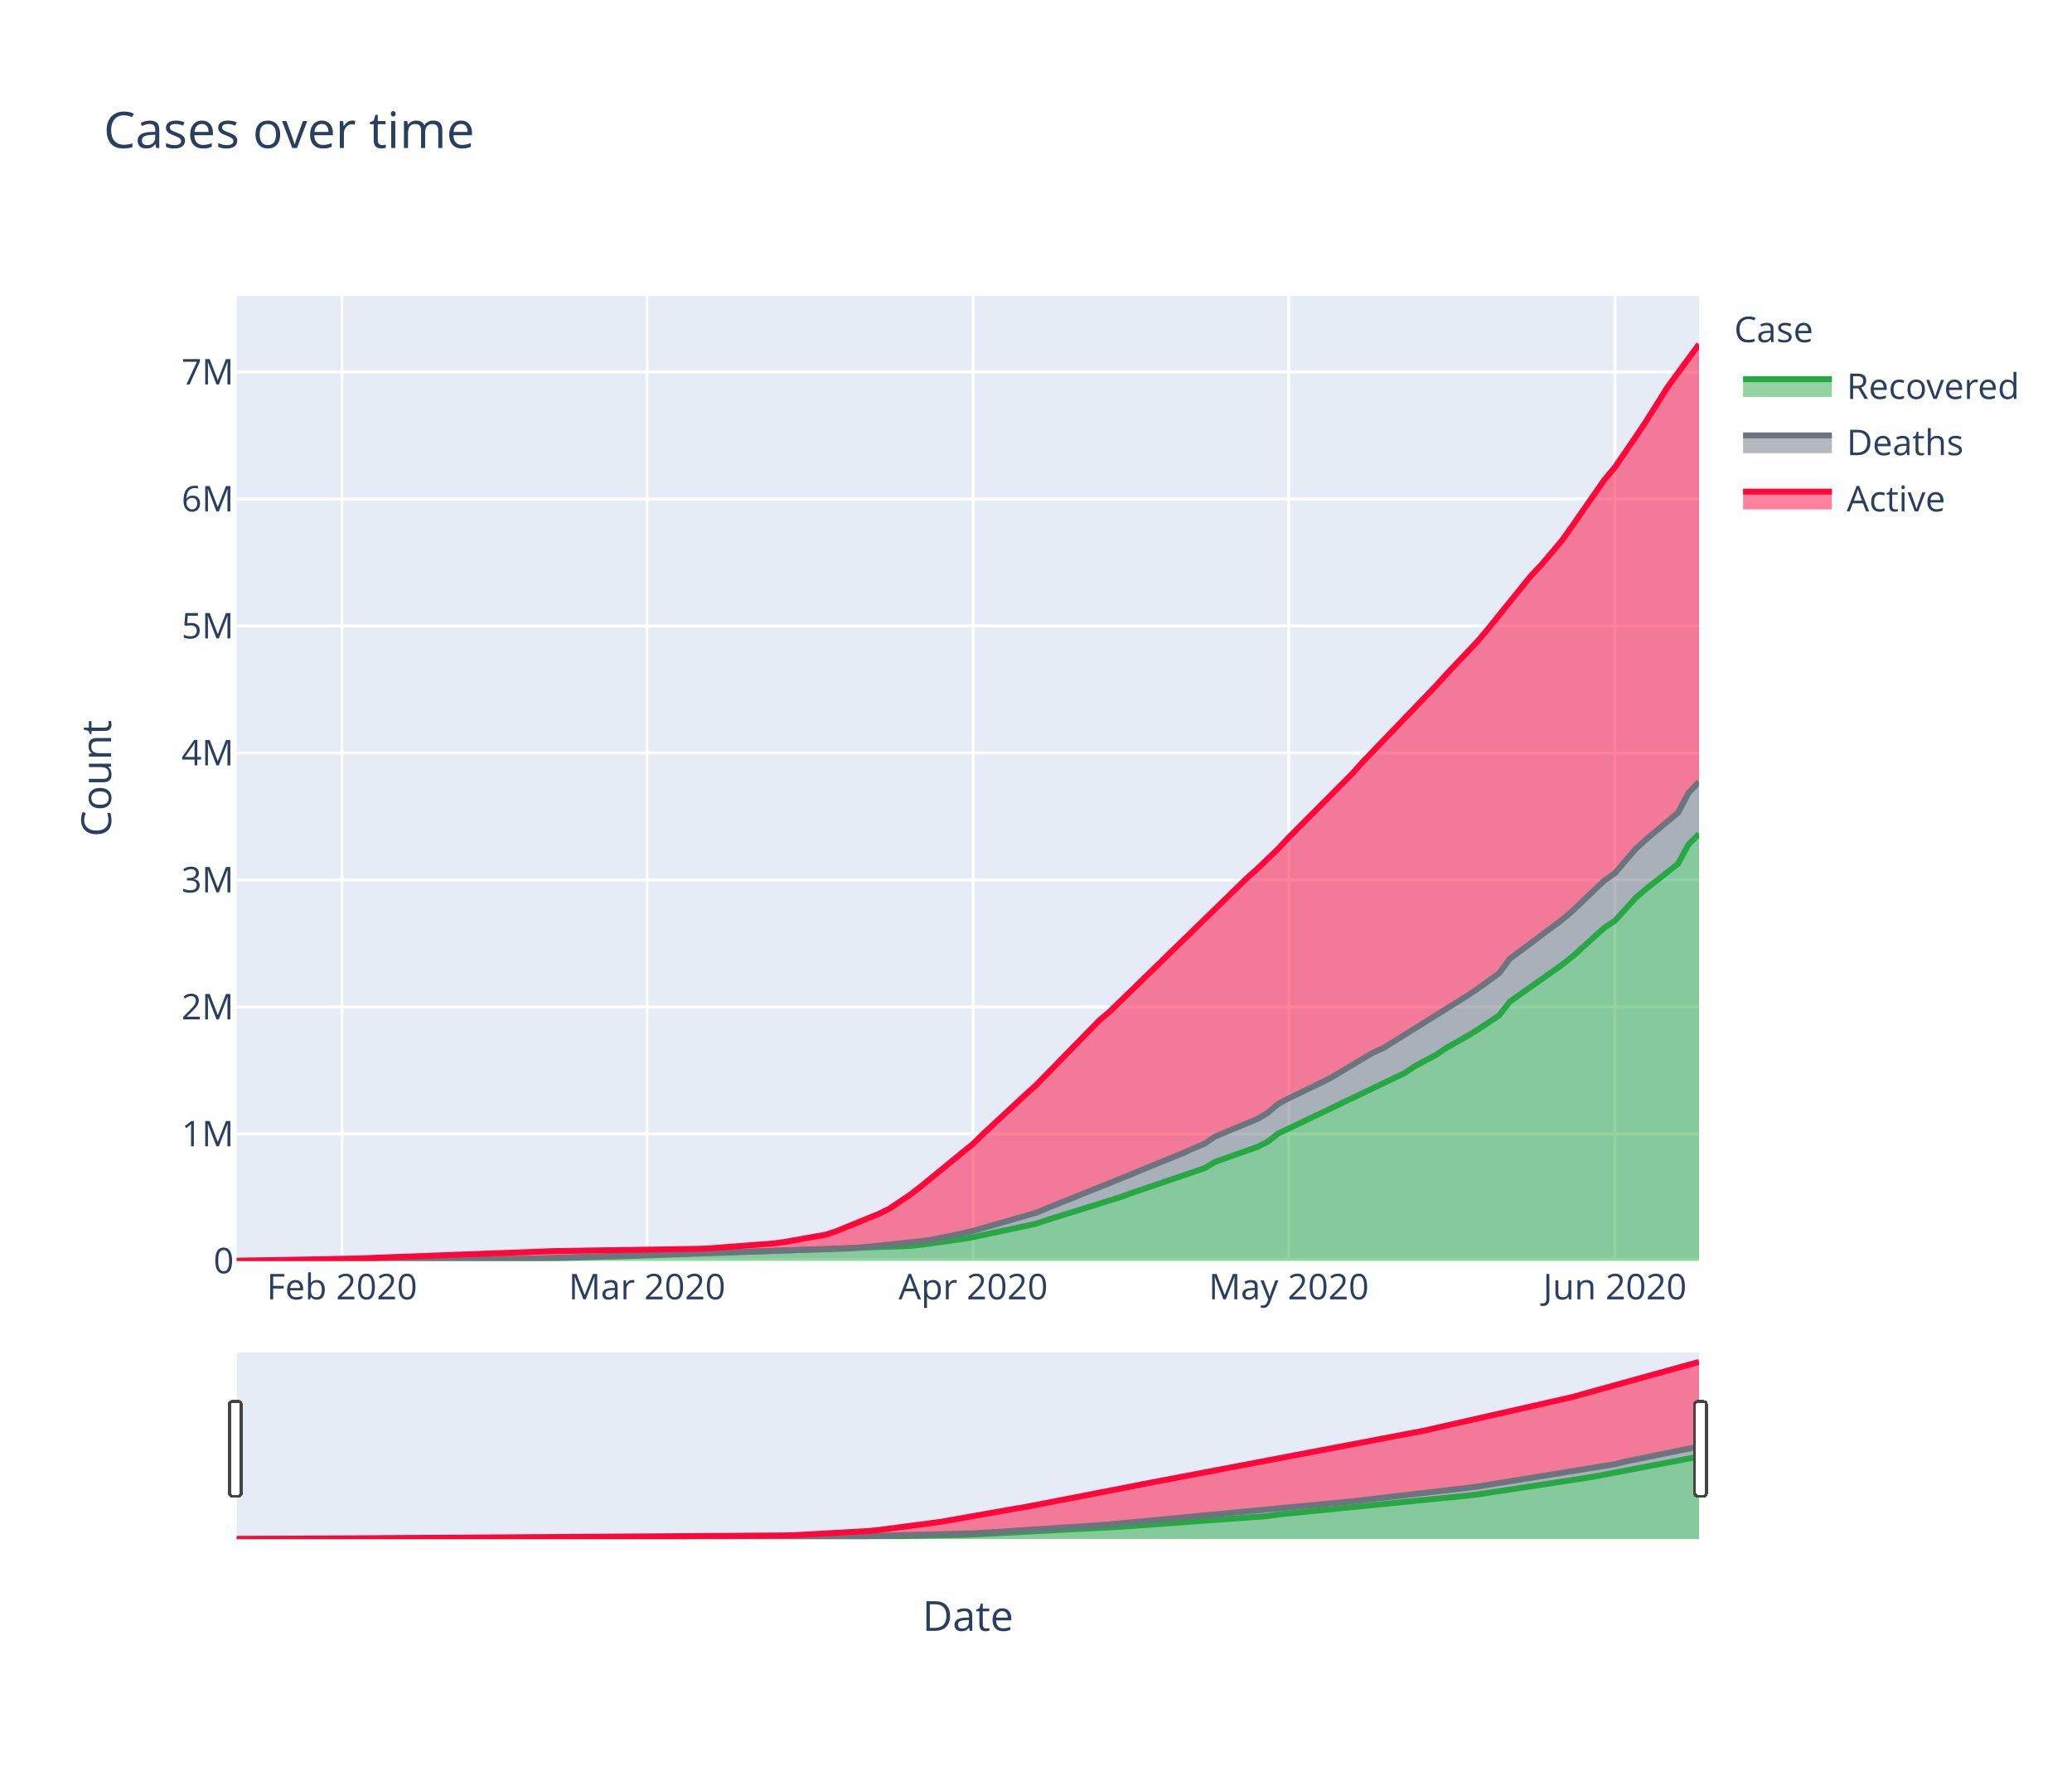
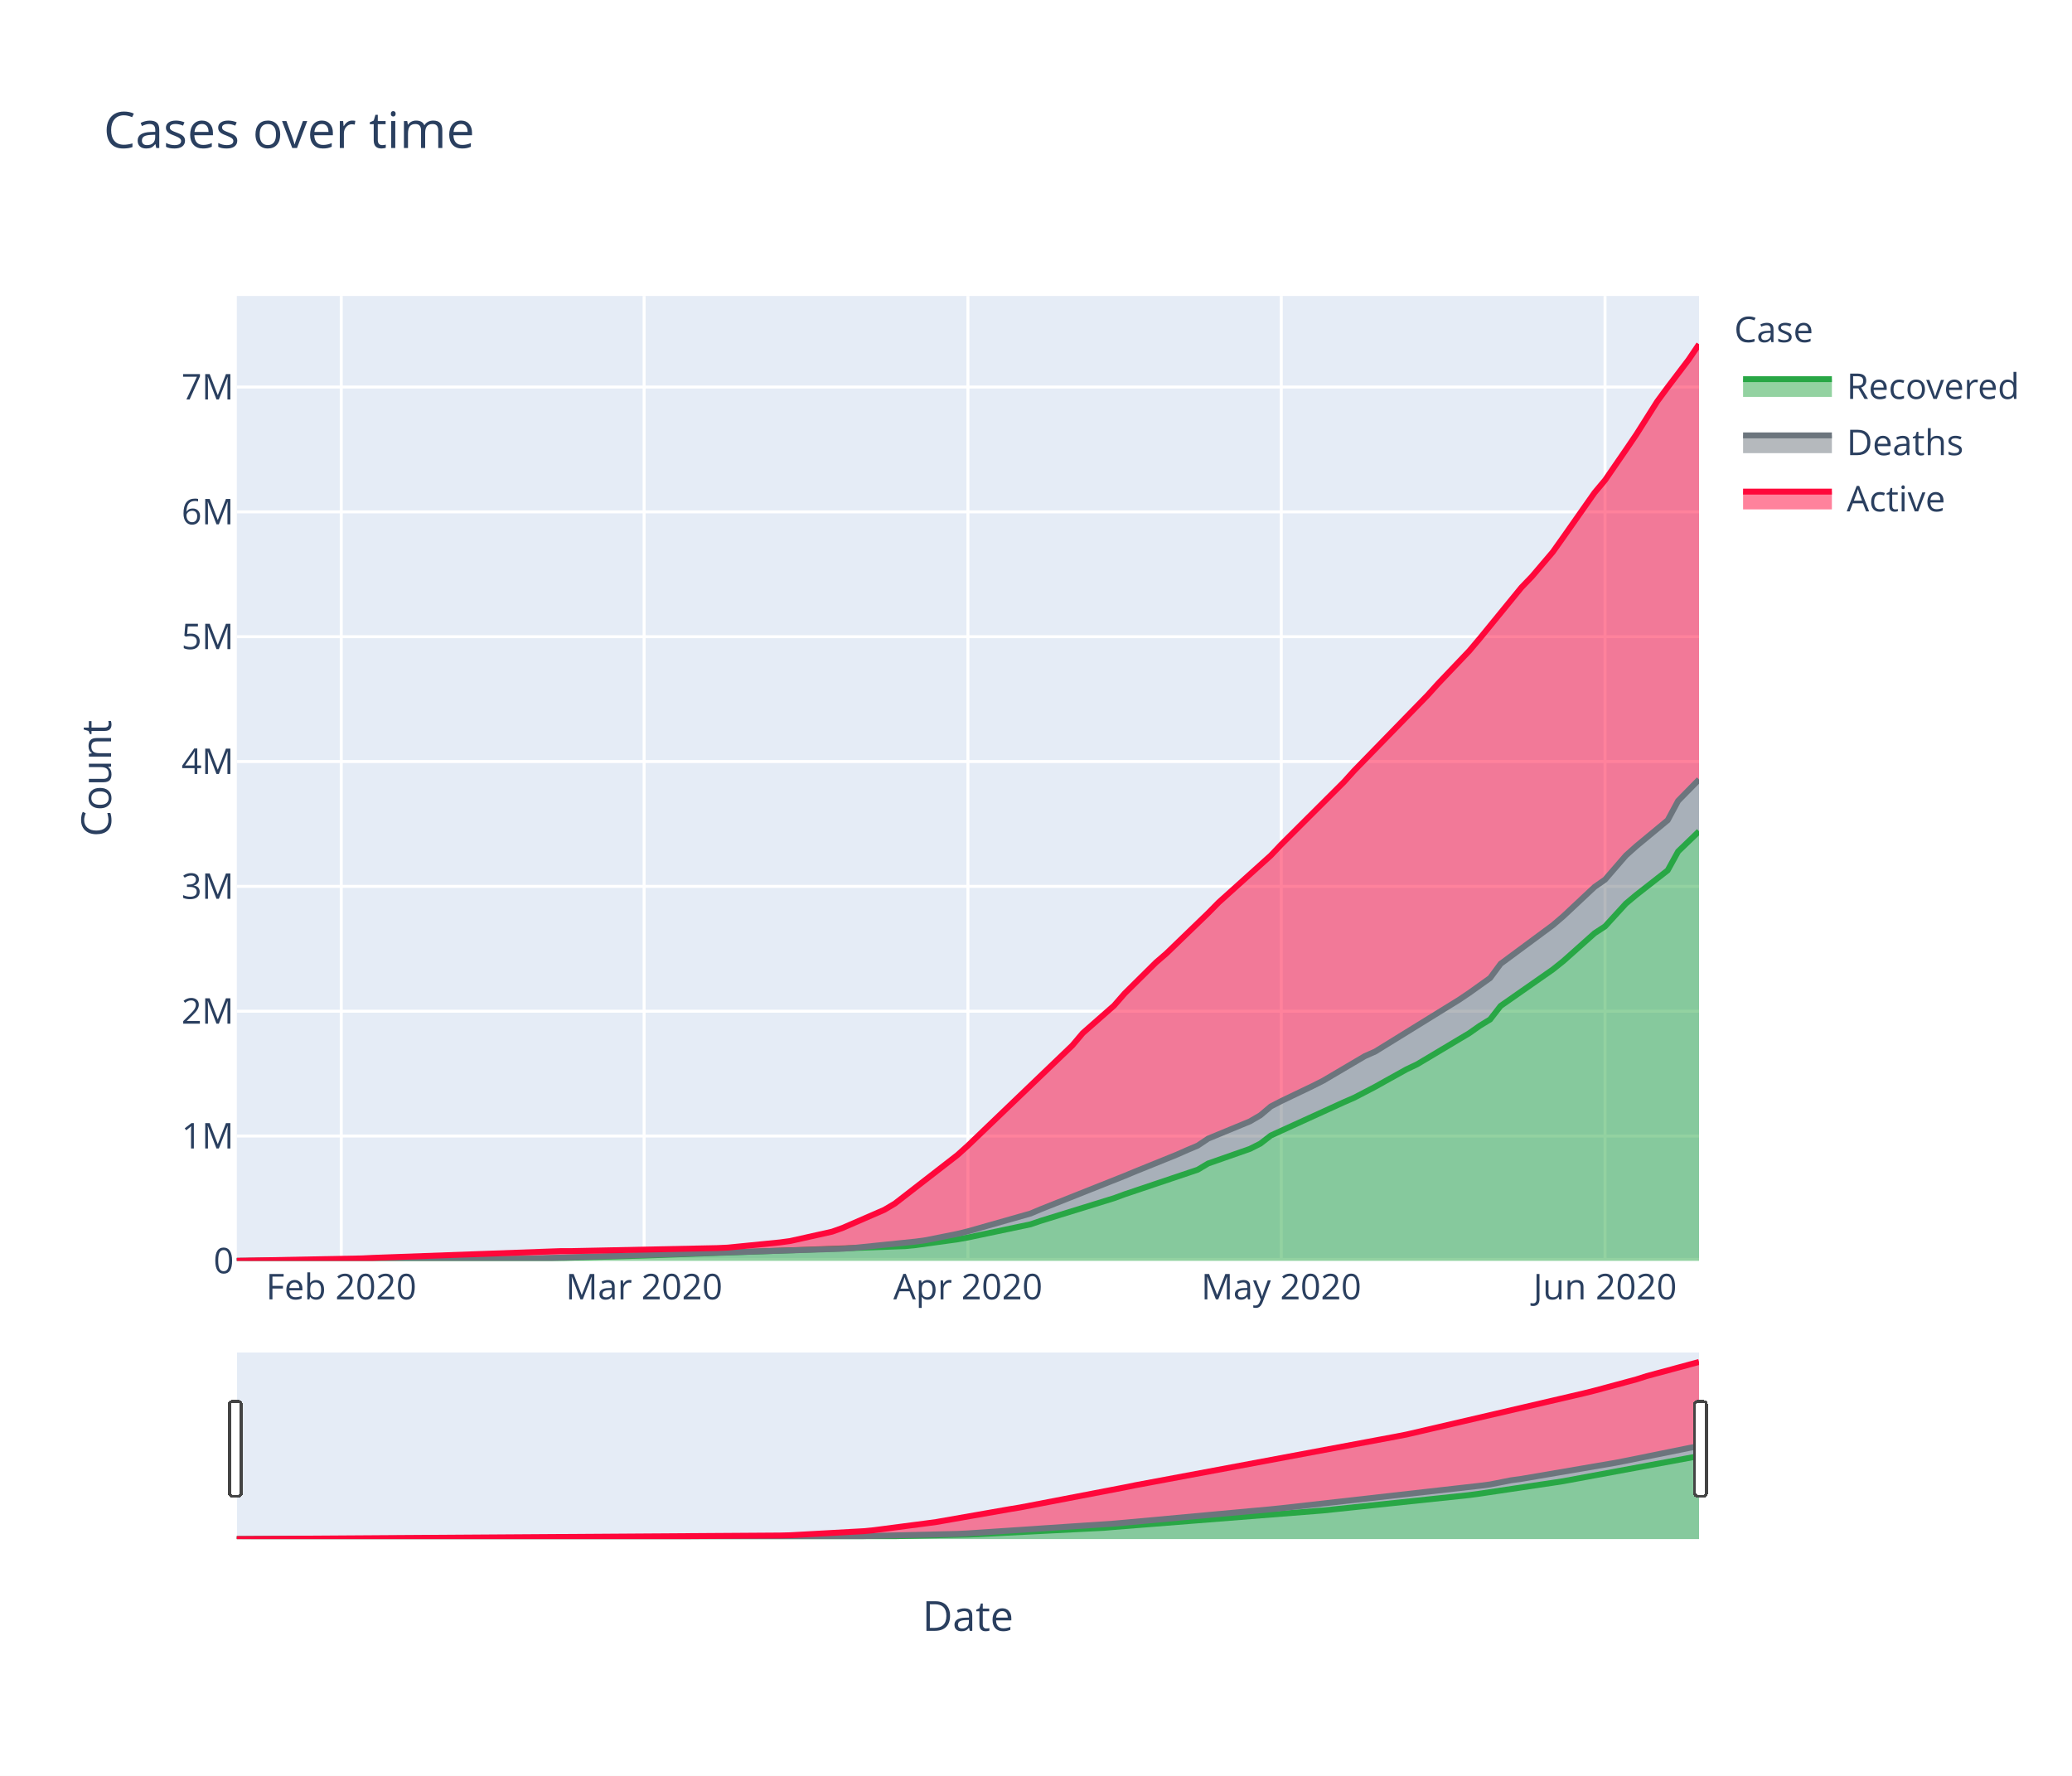
<svg xmlns="http://www.w3.org/2000/svg" class="main-svg" width="700" height="600" style="" viewBox="0 0 700 600">
  <rect x="0" y="0" width="700" height="600" style="fill: rgb(255, 255, 255); fill-opacity: 1;" />
-   <defs id="defs-004887">
+   <defs id="defs-34632b">
    <g class="clips">
-       <clipPath id="clip004887xyplot" class="plotclip">
+       <clipPath id="clip34632bxyplot" class="plotclip">
        <rect width="494" height="326" />
      </clipPath>
-       <clipPath class="axesclip" id="clip004887x">
+       <clipPath class="axesclip" id="clip34632bx">
        <rect x="80" y="0" width="494" height="600" />
      </clipPath>
-       <clipPath class="axesclip" id="clip004887y">
+       <clipPath class="axesclip" id="clip34632by">
        <rect x="0" y="100" width="700" height="326" />
      </clipPath>
-       <clipPath class="axesclip" id="clip004887xy">
+       <clipPath class="axesclip" id="clip34632bxy">
        <rect x="80" y="100" width="494" height="326" />
      </clipPath>
    </g>
    <g class="gradients" />
  </defs>
  <g class="bglayer">
    <rect class="bg" x="80" y="100" width="494" height="326" style="fill: rgb(229, 236, 246); fill-opacity: 1; stroke-width: 0;" />
  </g>
  <g class="layer-below">
    <g class="imagelayer" />
    <g class="shapelayer" />
  </g>
  <g class="cartesianlayer">
    <g class="subplot xy">
      <g class="layer-subplot">
        <g class="shapelayer" />
        <g class="imagelayer" />
      </g>
      <g class="gridlayer">
        <g class="x">
-           <path class="xgrid crisp" transform="translate(115.54,0)" d="M0,100v326" style="stroke: rgb(255, 255, 255); stroke-opacity: 1; stroke-width: 1px;" />
-           <path class="xgrid crisp" transform="translate(218.6,0)" d="M0,100v326" style="stroke: rgb(255, 255, 255); stroke-opacity: 1; stroke-width: 1px;" />
-           <path class="xgrid crisp" transform="translate(328.78,0)" d="M0,100v326" style="stroke: rgb(255, 255, 255); stroke-opacity: 1; stroke-width: 1px;" />
-           <path class="xgrid crisp" transform="translate(435.4,0)" d="M0,100v326" style="stroke: rgb(255, 255, 255); stroke-opacity: 1; stroke-width: 1px;" />
-           <path class="xgrid crisp" transform="translate(545.57,0)" d="M0,100v326" style="stroke: rgb(255, 255, 255); stroke-opacity: 1; stroke-width: 1px;" />
+           <path class="xgrid crisp" transform="translate(115.29,0)" d="M0,100v326" style="stroke: rgb(255, 255, 255); stroke-opacity: 1; stroke-width: 1px;" />
+           <path class="xgrid crisp" transform="translate(217.61,0)" d="M0,100v326" style="stroke: rgb(255, 255, 255); stroke-opacity: 1; stroke-width: 1px;" />
+           <path class="xgrid crisp" transform="translate(327,0)" d="M0,100v326" style="stroke: rgb(255, 255, 255); stroke-opacity: 1; stroke-width: 1px;" />
+           <path class="xgrid crisp" transform="translate(432.86,0)" d="M0,100v326" style="stroke: rgb(255, 255, 255); stroke-opacity: 1; stroke-width: 1px;" />
+           <path class="xgrid crisp" transform="translate(542.24,0)" d="M0,100v326" style="stroke: rgb(255, 255, 255); stroke-opacity: 1; stroke-width: 1px;" />
        </g>
        <g class="y">
-           <path class="ygrid crisp" transform="translate(0,383.1)" d="M80,0h494" style="stroke: rgb(255, 255, 255); stroke-opacity: 1; stroke-width: 1px;" />
-           <path class="ygrid crisp" transform="translate(0,340.2)" d="M80,0h494" style="stroke: rgb(255, 255, 255); stroke-opacity: 1; stroke-width: 1px;" />
-           <path class="ygrid crisp" transform="translate(0,297.29)" d="M80,0h494" style="stroke: rgb(255, 255, 255); stroke-opacity: 1; stroke-width: 1px;" />
-           <path class="ygrid crisp" transform="translate(0,254.39)" d="M80,0h494" style="stroke: rgb(255, 255, 255); stroke-opacity: 1; stroke-width: 1px;" />
-           <path class="ygrid crisp" transform="translate(0,211.49)" d="M80,0h494" style="stroke: rgb(255, 255, 255); stroke-opacity: 1; stroke-width: 1px;" />
-           <path class="ygrid crisp" transform="translate(0,168.59)" d="M80,0h494" style="stroke: rgb(255, 255, 255); stroke-opacity: 1; stroke-width: 1px;" />
-           <path class="ygrid crisp" transform="translate(0,125.69)" d="M80,0h494" style="stroke: rgb(255, 255, 255); stroke-opacity: 1; stroke-width: 1px;" />
+           <path class="ygrid crisp" transform="translate(0,383.82)" d="M80,0h494" style="stroke: rgb(255, 255, 255); stroke-opacity: 1; stroke-width: 1px;" />
+           <path class="ygrid crisp" transform="translate(0,341.65)" d="M80,0h494" style="stroke: rgb(255, 255, 255); stroke-opacity: 1; stroke-width: 1px;" />
+           <path class="ygrid crisp" transform="translate(0,299.47)" d="M80,0h494" style="stroke: rgb(255, 255, 255); stroke-opacity: 1; stroke-width: 1px;" />
+           <path class="ygrid crisp" transform="translate(0,257.29)" d="M80,0h494" style="stroke: rgb(255, 255, 255); stroke-opacity: 1; stroke-width: 1px;" />
+           <path class="ygrid crisp" transform="translate(0,215.11)" d="M80,0h494" style="stroke: rgb(255, 255, 255); stroke-opacity: 1; stroke-width: 1px;" />
+           <path class="ygrid crisp" transform="translate(0,172.94)" d="M80,0h494" style="stroke: rgb(255, 255, 255); stroke-opacity: 1; stroke-width: 1px;" />
+           <path class="ygrid crisp" transform="translate(0,130.76)" d="M80,0h494" style="stroke: rgb(255, 255, 255); stroke-opacity: 1; stroke-width: 1px;" />
        </g>
      </g>
      <g class="zerolinelayer">
        <path class="yzl zl crisp" transform="translate(0,426)" d="M80,0h494" style="stroke: rgb(255, 255, 255); stroke-opacity: 1; stroke-width: 2px;" />
      </g>
      <path class="xlines-below" />
      <path class="ylines-below" />
      <g class="overlines-below" />
      <g class="xaxislayer-below" />
      <g class="yaxislayer-below" />
      <g class="overaxes-below" />
-       <g class="plot" transform="translate(80, 100)" clip-path="url('#clip004887xyplot')">
+       <g class="plot" transform="translate(80, 100)" clip-path="url('#clip34632bxyplot')">
        <g class="scatterlayer mlayer">
-           <g class="trace scatter trace3ff34f" style="stroke-miterlimit: 2;">
+           <g class="trace scatter trace1bfb64" style="stroke-miterlimit: 2;">
            <g class="fills">
              <g>
-                 <path class="js-fill" d="M494,326L0,326L0,326L99.51,325.31L103.06,325.22L135.05,324.29L138.6,324.17L227.45,320.94L231.01,320.58L245.22,318.61L248.78,317.97L270.1,313.43L273.65,312.21L298.53,304.45L302.09,303.13L326.96,294.68L330.52,292.54L344.73,287.52L348.29,285.74L351.84,282.93L355.4,281.28L394.49,262.56L398.04,260.2L405.15,256.4L408.71,254L415.81,249.98L419.37,247.78L426.47,243.07L430.03,238.45L447.8,225.9L451.35,223.08L462.01,213.43L465.57,211.09L472.68,203.25L476.23,200.24L486.89,191.82L490.45,185.28L494,181.76" style="fill: rgb(40, 167, 69); fill-opacity: 0.5; stroke-width: 0;" />
+                 <path class="js-fill" d="M494,326L0,326L0,326L98.8,325.32L102.33,325.23L137.61,324.2L141.14,324.08L225.83,321.02L229.36,320.67L243.47,318.73L247,318.1L268.17,313.64L271.7,312.44L296.4,304.81L299.93,303.51L324.63,295.2L328.16,293.1L342.27,288.16L345.8,286.38L349.33,283.65L352.86,282.03L374.03,272.38L377.56,270.84L384.61,267.17L388.14,265.19L395.2,261.27L398.73,259.6L416.37,249.07L419.9,246.58L423.43,244.42L426.96,239.87L444.6,227.55L448.13,224.73L458.71,215.3L462.24,212.99L469.3,205.27L472.83,202.32L483.41,194.05L486.94,187.66L494,180.86" style="fill: rgb(40, 167, 69); fill-opacity: 0.5; stroke-width: 0;" />
              </g>
              <g>
-                 <path class="js-fill" d="M0,326L95.96,325.3L99.51,325.22L206.13,321.83L209.68,321.58L231.01,319.37L234.56,318.87L245.22,316.72L248.78,315.84L270.1,309.73L273.65,308.22L302.09,296.8L305.64,295.3L319.86,289.5L323.41,287.92L326.96,286.4L330.52,283.98L344.73,278.07L348.29,276L351.84,272.95L355.4,271.07L366.06,265.93L369.61,264.14L383.83,255.66L387.38,254.08L415.81,236.35L419.37,233.94L426.47,228.82L430.03,223.98L447.8,210.69L451.35,207.67L462.01,197.51L465.57,195.02L472.68,186.74L476.23,183.51L486.89,174.59L490.45,167.89L494,164.17L494,181.76L490.45,185.28L486.89,191.82L476.23,200.24L472.68,203.25L465.57,211.09L462.01,213.43L451.35,223.08L447.8,225.9L430.03,238.45L426.47,243.07L419.37,247.78L415.81,249.98L408.71,254L405.15,256.4L398.04,260.2L394.49,262.56L355.4,281.28L351.84,282.93L348.29,285.74L344.73,287.52L330.52,292.54L326.96,294.68L302.09,303.13L298.53,304.45L273.65,312.21L270.1,313.43L248.78,317.97L245.22,318.61L231.01,320.58L227.45,320.94L138.6,324.17L135.05,324.29L103.06,325.22L99.51,325.31L0,326Z" style="fill: rgb(108, 117, 125); fill-opacity: 0.5; stroke-width: 0;" />
+                 <path class="js-fill" d="M0,326L95.27,325.31L98.8,325.23L204.66,321.9L208.19,321.65L229.36,319.48L232.89,318.99L243.47,316.87L247,316.01L268.17,310L271.7,308.51L299.93,297.29L303.46,295.82L317.57,290.11L321.1,288.55L324.63,287.06L328.16,284.69L342.27,278.87L345.8,276.81L349.33,273.83L352.86,272L363.44,266.93L366.97,265.15L381.09,256.83L384.61,255.27L412.84,237.84L416.37,235.47L423.43,230.42L426.96,225.64L444.6,212.59L448.13,209.57L458.71,199.65L462.24,197.19L469.3,189.03L472.83,185.87L483.41,177.11L486.94,170.56L494,163.36L494,180.86L486.94,187.66L483.41,194.05L472.83,202.32L469.3,205.27L462.24,212.99L458.71,215.3L448.13,224.73L444.6,227.55L426.96,239.87L423.43,244.42L419.9,246.58L416.37,249.07L398.73,259.6L395.2,261.27L388.14,265.19L384.61,267.17L377.56,270.84L374.03,272.38L352.86,282.03L349.33,283.65L345.8,286.38L342.27,288.16L328.16,293.1L324.63,295.2L299.93,303.51L296.4,304.81L271.7,312.44L268.17,313.64L247,318.1L243.47,318.73L229.36,320.67L225.83,321.02L141.14,324.08L137.61,324.2L102.33,325.23L98.8,325.32L0,326Z" style="fill: rgb(108, 117, 125); fill-opacity: 0.5; stroke-width: 0;" />
              </g>
            </g>
            <g class="errorbars" />
            <g class="lines">
-               <path class="js-line" d="M0,326L99.51,325.31L103.06,325.22L135.05,324.29L138.6,324.17L227.45,320.94L231.01,320.58L245.22,318.61L248.78,317.97L270.1,313.43L273.65,312.21L298.53,304.45L302.09,303.13L326.96,294.68L330.52,292.54L344.73,287.52L348.29,285.74L351.84,282.93L355.4,281.28L394.49,262.56L398.04,260.2L405.15,256.4L408.71,254L415.81,249.98L419.37,247.78L426.47,243.07L430.03,238.45L447.8,225.9L451.35,223.08L462.01,213.43L465.57,211.09L472.68,203.25L476.23,200.24L486.89,191.82L490.45,185.28L494,181.76" style="vector-effect: non-scaling-stroke; fill: none; stroke: rgb(40, 167, 69); stroke-opacity: 1; stroke-width: 2px; opacity: 1;" />
+               <path class="js-line" d="M0,326L98.8,325.32L102.33,325.23L137.61,324.2L141.14,324.08L225.83,321.02L229.36,320.67L243.47,318.73L247,318.1L268.17,313.64L271.7,312.44L296.4,304.81L299.93,303.51L324.63,295.2L328.16,293.1L342.27,288.16L345.8,286.38L349.33,283.65L352.86,282.03L374.03,272.38L377.56,270.84L384.61,267.17L388.14,265.19L395.2,261.27L398.73,259.6L416.37,249.07L419.9,246.58L423.43,244.42L426.96,239.87L444.6,227.55L448.13,224.73L458.71,215.3L462.24,212.99L469.3,205.27L472.83,202.32L483.41,194.05L486.94,187.66L494,180.86" style="vector-effect: non-scaling-stroke; fill: none; stroke: rgb(40, 167, 69); stroke-opacity: 1; stroke-width: 2px; opacity: 1;" />
            </g>
            <g class="points" />
            <g class="text" />
          </g>
-           <g class="trace scatter trace6551e6" style="stroke-miterlimit: 2;">
+           <g class="trace scatter tracecb3281" style="stroke-miterlimit: 2;">
            <g class="fills">
              <g>
-                 <path class="js-fill" d="M0,325.98L42.65,325.15L46.2,324.98L106.62,322.71L110.17,322.65L156.37,321.92L159.93,321.76L181.25,320.11L184.81,319.65L199.02,317.14L202.58,315.96L216.79,310.16L220.35,308.44L227.45,303.67L231.01,300.93L248.78,286.4L252.33,282.93L266.55,269.75L270.1,266.53L291.42,244.72L294.98,241.7L341.18,196.74L344.73,193.58L351.84,186.74L355.4,182.93L376.72,161.5L380.27,157.54L405.15,131.65L408.71,127.73L419.37,116.46L422.92,112.22L437.14,94.62L440.69,90.88L447.8,82.46L451.35,77.44L462.01,62.11L465.57,57.87L472.68,47.47L476.23,42.14L483.34,30.83L486.89,25.96L494,16.3L494,164.17L490.45,167.89L486.89,174.59L476.23,183.51L472.68,186.74L465.57,195.02L462.01,197.51L451.35,207.67L447.8,210.69L430.03,223.98L426.47,228.82L419.37,233.94L415.81,236.35L387.38,254.08L383.83,255.66L369.61,264.14L366.06,265.93L355.4,271.07L351.84,272.95L348.29,276L344.73,278.07L330.52,283.98L326.96,286.4L323.41,287.92L319.86,289.5L305.64,295.3L302.09,296.8L273.65,308.22L270.1,309.73L248.78,315.84L245.22,316.72L234.56,318.87L231.01,319.37L209.68,321.58L206.13,321.83L99.51,325.22L95.96,325.3L0,326Z" style="fill: rgb(255, 7, 58); fill-opacity: 0.5; stroke-width: 0;" />
+                 <path class="js-fill" d="M0,325.98L42.34,325.16L45.87,324.99L109.39,322.7L112.91,322.7L162.31,321.68L165.84,321.52L183.49,319.76L187.01,319.28L201.13,316.13L204.66,314.87L218.77,308.74L222.3,306.65L243.47,290.23L247,287.05L282.29,253.2L285.81,249.03L296.4,239.72L299.93,235.67L310.51,225.19L314.04,222.14L328.16,208.5L331.69,204.91L349.33,189.03L352.86,185.31L374.03,164.2L377.56,160.29L402.26,134.93L405.79,131.02L416.37,119.91L419.9,115.74L434.01,98.46L437.54,94.79L444.6,86.49L448.13,81.52L458.71,66.44L462.24,62.23L469.3,51.97L472.83,46.77L479.89,35.61L483.41,30.83L490.47,21.53L494,16.3L494,163.36L486.94,170.56L483.41,177.11L472.83,185.87L469.3,189.03L462.24,197.19L458.71,199.65L448.13,209.57L444.6,212.59L426.96,225.64L423.43,230.42L416.37,235.47L412.84,237.84L384.61,255.27L381.09,256.83L366.97,265.15L363.44,266.93L352.86,272L349.33,273.83L345.8,276.81L342.27,278.87L328.16,284.69L324.63,287.06L321.1,288.55L317.57,290.11L303.46,295.82L299.93,297.29L271.7,308.51L268.17,310L247,316.01L243.47,316.87L232.89,318.99L229.36,319.48L208.19,321.65L204.66,321.9L98.8,325.23L95.27,325.31L0,326Z" style="fill: rgb(255, 7, 58); fill-opacity: 0.5; stroke-width: 0;" />
              </g>
            </g>
            <g class="errorbars" />
            <g class="lines">
-               <path class="js-line" d="M0,326L95.96,325.3L99.51,325.22L206.13,321.83L209.68,321.58L231.01,319.37L234.56,318.87L245.22,316.72L248.78,315.84L270.1,309.73L273.65,308.22L302.09,296.8L305.64,295.3L319.86,289.5L323.41,287.92L326.96,286.4L330.52,283.98L344.73,278.07L348.29,276L351.84,272.95L355.4,271.07L366.06,265.93L369.61,264.14L383.83,255.66L387.38,254.08L415.81,236.35L419.37,233.94L426.47,228.82L430.03,223.98L447.8,210.69L451.35,207.67L462.01,197.51L465.57,195.02L472.68,186.74L476.23,183.51L486.89,174.59L490.45,167.89L494,164.17" style="vector-effect: non-scaling-stroke; fill: none; stroke: rgb(108, 117, 125); stroke-opacity: 1; stroke-width: 2px; opacity: 1;" />
+               <path class="js-line" d="M0,326L95.27,325.31L98.8,325.23L204.66,321.9L208.19,321.65L229.36,319.48L232.89,318.99L243.47,316.87L247,316.01L268.17,310L271.7,308.51L299.93,297.29L303.46,295.82L317.57,290.11L321.1,288.55L324.63,287.06L328.16,284.69L342.27,278.87L345.8,276.81L349.33,273.83L352.86,272L363.44,266.93L366.97,265.15L381.09,256.83L384.61,255.27L412.84,237.84L416.37,235.47L423.43,230.42L426.96,225.64L444.6,212.59L448.13,209.57L458.71,199.65L462.24,197.19L469.3,189.03L472.83,185.87L483.41,177.11L486.94,170.56L494,163.36" style="vector-effect: non-scaling-stroke; fill: none; stroke: rgb(108, 117, 125); stroke-opacity: 1; stroke-width: 2px; opacity: 1;" />
            </g>
            <g class="points" />
            <g class="text" />
          </g>
-           <g class="trace scatter trace5c0dde" style="stroke-miterlimit: 2;">
+           <g class="trace scatter traceceded7" style="stroke-miterlimit: 2;">
            <g class="fills" />
            <g class="errorbars" />
            <g class="lines">
-               <path class="js-line" d="M0,325.98L42.65,325.15L46.2,324.98L106.62,322.71L110.17,322.65L156.37,321.92L159.93,321.76L181.25,320.11L184.81,319.65L199.02,317.14L202.58,315.96L216.79,310.16L220.35,308.44L227.45,303.67L231.01,300.93L248.78,286.4L252.33,282.93L266.55,269.75L270.1,266.53L291.42,244.72L294.98,241.7L341.18,196.74L344.73,193.58L351.84,186.74L355.4,182.93L376.72,161.5L380.27,157.54L405.15,131.65L408.71,127.73L419.37,116.46L422.92,112.22L437.14,94.62L440.69,90.88L447.8,82.46L451.35,77.44L462.01,62.11L465.57,57.87L472.68,47.47L476.23,42.14L483.34,30.83L486.89,25.96L494,16.3" style="vector-effect: non-scaling-stroke; fill: none; stroke: rgb(255, 7, 58); stroke-opacity: 1; stroke-width: 2px; opacity: 1;" />
+               <path class="js-line" d="M0,325.98L42.34,325.16L45.87,324.99L109.39,322.7L112.91,322.7L162.31,321.68L165.84,321.52L183.49,319.76L187.01,319.28L201.13,316.13L204.66,314.87L218.77,308.74L222.3,306.65L243.47,290.23L247,287.05L282.29,253.2L285.81,249.03L296.4,239.72L299.93,235.67L310.51,225.19L314.04,222.14L328.16,208.5L331.69,204.91L349.33,189.03L352.86,185.31L374.03,164.2L377.56,160.29L402.26,134.93L405.79,131.02L416.37,119.91L419.9,115.74L434.01,98.46L437.54,94.79L444.6,86.49L448.13,81.52L458.71,66.44L462.24,62.23L469.3,51.97L472.83,46.77L479.89,35.61L483.41,30.83L490.47,21.53L494,16.3" style="vector-effect: non-scaling-stroke; fill: none; stroke: rgb(255, 7, 58); stroke-opacity: 1; stroke-width: 2px; opacity: 1;" />
            </g>
            <g class="points" />
            <g class="text" />
          </g>
        </g>
      </g>
      <g class="overplot" />
      <path class="xlines-above crisp" style="fill: none;" d="M0,0" />
      <path class="ylines-above crisp" style="fill: none;" d="M0,0" />
      <g class="overlines-above" />
      <g class="xaxislayer-above">
        <g class="xtick">
-           <text text-anchor="middle" x="0" y="439" transform="translate(115.54,0)" style="font-family: 'Open Sans', verdana, arial, sans-serif; font-size: 12px; fill: rgb(42, 63, 95); fill-opacity: 1; white-space: pre;">Feb 2020</text>
-         </g>
-         <g class="xtick">
-           <text text-anchor="middle" x="0" y="439" transform="translate(218.6,0)" style="font-family: 'Open Sans', verdana, arial, sans-serif; font-size: 12px; fill: rgb(42, 63, 95); fill-opacity: 1; white-space: pre;">Mar 2020</text>
-         </g>
-         <g class="xtick">
-           <text text-anchor="middle" x="0" y="439" transform="translate(328.78,0)" style="font-family: 'Open Sans', verdana, arial, sans-serif; font-size: 12px; fill: rgb(42, 63, 95); fill-opacity: 1; white-space: pre;">Apr 2020</text>
-         </g>
-         <g class="xtick">
-           <text text-anchor="middle" x="0" y="439" transform="translate(435.4,0)" style="font-family: 'Open Sans', verdana, arial, sans-serif; font-size: 12px; fill: rgb(42, 63, 95); fill-opacity: 1; white-space: pre;">May 2020</text>
-         </g>
-         <g class="xtick">
-           <text text-anchor="middle" x="0" y="439" transform="translate(545.57,0)" style="font-family: 'Open Sans', verdana, arial, sans-serif; font-size: 12px; fill: rgb(42, 63, 95); fill-opacity: 1; white-space: pre;">Jun 2020</text>
+           <text text-anchor="middle" x="0" y="439" transform="translate(115.29,0)" style="font-family: 'Open Sans', verdana, arial, sans-serif; font-size: 12px; fill: rgb(42, 63, 95); fill-opacity: 1; white-space: pre;">Feb 2020</text>
+         </g>
+         <g class="xtick">
+           <text text-anchor="middle" x="0" y="439" transform="translate(217.61,0)" style="font-family: 'Open Sans', verdana, arial, sans-serif; font-size: 12px; fill: rgb(42, 63, 95); fill-opacity: 1; white-space: pre;">Mar 2020</text>
+         </g>
+         <g class="xtick">
+           <text text-anchor="middle" x="0" y="439" transform="translate(327,0)" style="font-family: 'Open Sans', verdana, arial, sans-serif; font-size: 12px; fill: rgb(42, 63, 95); fill-opacity: 1; white-space: pre;">Apr 2020</text>
+         </g>
+         <g class="xtick">
+           <text text-anchor="middle" x="0" y="439" transform="translate(432.86,0)" style="font-family: 'Open Sans', verdana, arial, sans-serif; font-size: 12px; fill: rgb(42, 63, 95); fill-opacity: 1; white-space: pre;">May 2020</text>
+         </g>
+         <g class="xtick">
+           <text text-anchor="middle" x="0" y="439" transform="translate(542.24,0)" style="font-family: 'Open Sans', verdana, arial, sans-serif; font-size: 12px; fill: rgb(42, 63, 95); fill-opacity: 1; white-space: pre;">Jun 2020</text>
        </g>
      </g>
      <g class="yaxislayer-above">
        <g class="ytick">
          <text text-anchor="end" x="79" y="4.2" transform="translate(0,426)" style="font-family: 'Open Sans', verdana, arial, sans-serif; font-size: 12px; fill: rgb(42, 63, 95); fill-opacity: 1; white-space: pre;">0</text>
        </g>
        <g class="ytick">
-           <text text-anchor="end" x="79" y="4.2" transform="translate(0,383.1)" style="font-family: 'Open Sans', verdana, arial, sans-serif; font-size: 12px; fill: rgb(42, 63, 95); fill-opacity: 1; white-space: pre;">1M</text>
-         </g>
-         <g class="ytick">
-           <text text-anchor="end" x="79" y="4.2" transform="translate(0,340.2)" style="font-family: 'Open Sans', verdana, arial, sans-serif; font-size: 12px; fill: rgb(42, 63, 95); fill-opacity: 1; white-space: pre;">2M</text>
-         </g>
-         <g class="ytick">
-           <text text-anchor="end" x="79" y="4.2" transform="translate(0,297.29)" style="font-family: 'Open Sans', verdana, arial, sans-serif; font-size: 12px; fill: rgb(42, 63, 95); fill-opacity: 1; white-space: pre;">3M</text>
-         </g>
-         <g class="ytick">
-           <text text-anchor="end" x="79" y="4.2" transform="translate(0,254.39)" style="font-family: 'Open Sans', verdana, arial, sans-serif; font-size: 12px; fill: rgb(42, 63, 95); fill-opacity: 1; white-space: pre;">4M</text>
-         </g>
-         <g class="ytick">
-           <text text-anchor="end" x="79" y="4.2" transform="translate(0,211.49)" style="font-family: 'Open Sans', verdana, arial, sans-serif; font-size: 12px; fill: rgb(42, 63, 95); fill-opacity: 1; white-space: pre;">5M</text>
-         </g>
-         <g class="ytick">
-           <text text-anchor="end" x="79" y="4.2" transform="translate(0,168.59)" style="font-family: 'Open Sans', verdana, arial, sans-serif; font-size: 12px; fill: rgb(42, 63, 95); fill-opacity: 1; white-space: pre;">6M</text>
-         </g>
-         <g class="ytick">
-           <text text-anchor="end" x="79" y="4.2" transform="translate(0,125.69)" style="font-family: 'Open Sans', verdana, arial, sans-serif; font-size: 12px; fill: rgb(42, 63, 95); fill-opacity: 1; white-space: pre;">7M</text>
+           <text text-anchor="end" x="79" y="4.2" transform="translate(0,383.82)" style="font-family: 'Open Sans', verdana, arial, sans-serif; font-size: 12px; fill: rgb(42, 63, 95); fill-opacity: 1; white-space: pre;">1M</text>
+         </g>
+         <g class="ytick">
+           <text text-anchor="end" x="79" y="4.2" transform="translate(0,341.65)" style="font-family: 'Open Sans', verdana, arial, sans-serif; font-size: 12px; fill: rgb(42, 63, 95); fill-opacity: 1; white-space: pre;">2M</text>
+         </g>
+         <g class="ytick">
+           <text text-anchor="end" x="79" y="4.2" transform="translate(0,299.47)" style="font-family: 'Open Sans', verdana, arial, sans-serif; font-size: 12px; fill: rgb(42, 63, 95); fill-opacity: 1; white-space: pre;">3M</text>
+         </g>
+         <g class="ytick">
+           <text text-anchor="end" x="79" y="4.2" transform="translate(0,257.29)" style="font-family: 'Open Sans', verdana, arial, sans-serif; font-size: 12px; fill: rgb(42, 63, 95); fill-opacity: 1; white-space: pre;">4M</text>
+         </g>
+         <g class="ytick">
+           <text text-anchor="end" x="79" y="4.2" transform="translate(0,215.11)" style="font-family: 'Open Sans', verdana, arial, sans-serif; font-size: 12px; fill: rgb(42, 63, 95); fill-opacity: 1; white-space: pre;">5M</text>
+         </g>
+         <g class="ytick">
+           <text text-anchor="end" x="79" y="4.2" transform="translate(0,172.94)" style="font-family: 'Open Sans', verdana, arial, sans-serif; font-size: 12px; fill: rgb(42, 63, 95); fill-opacity: 1; white-space: pre;">6M</text>
+         </g>
+         <g class="ytick">
+           <text text-anchor="end" x="79" y="4.2" transform="translate(0,130.76)" style="font-family: 'Open Sans', verdana, arial, sans-serif; font-size: 12px; fill: rgb(42, 63, 95); fill-opacity: 1; white-space: pre;">7M</text>
        </g>
      </g>
      <g class="overaxes-above" />
    </g>
  </g>
  <g class="polarlayer" />
  <g class="ternarylayer" />
  <g class="geolayer" />
  <g class="funnelarealayer" />
  <g class="pielayer" />
  <g class="treemaplayer" />
  <g class="sunburstlayer" />
  <g class="glimages" />
-   <defs id="topdefs-004887">
+   <defs id="topdefs-34632b">
    <g class="clips" />
-     <clipPath id="legend004887">
+     <clipPath id="legend34632b">
      <rect width="104" height="83" x="0" y="0" />
    </clipPath>
-     <clipPath id="rangesliderx-004887">
+     <clipPath id="rangesliderx-34632b">
      <rect x="0" y="0" width="494" height="63" />
    </clipPath>
  </defs>
  <g class="layer-above">
    <g class="imagelayer" />
    <g class="shapelayer" />
  </g>
  <g class="infolayer">
    <g class="legend" pointer-events="all" transform="translate(583.88, 100)">
      <rect class="bg" shape-rendering="crispEdges" style="stroke: rgb(68, 68, 68); stroke-opacity: 1; fill: rgb(255, 255, 255); fill-opacity: 1; stroke-width: 0px;" width="104" height="83" x="0" y="0" />
-       <g class="scrollbox" transform="translate(0, 0)" clip-path="url('#legend004887')">
+       <g class="scrollbox" transform="translate(0, 0)" clip-path="url('#legend34632b')">
        <text class="legendtitletext user-select-none" text-anchor="start" x="2" y="15.6" style="font-family: 'Open Sans', verdana, arial, sans-serif; font-size: 12px; fill: rgb(42, 63, 95); fill-opacity: 1; white-space: pre;">Case</text>
        <g class="groups" transform="translate(0, 0)">
          <g class="traces" transform="translate(0, 30.1)" style="opacity: 1;">
            <text class="legendtext user-select-none" text-anchor="start" x="40" y="4.68" style="font-family: 'Open Sans', verdana, arial, sans-serif; font-size: 12px; fill: rgb(42, 63, 95); fill-opacity: 1; white-space: pre;">Recovered</text>
            <g class="layers">
              <g class="legendfill">
                <path class="js-fill" d="M5,-2h30v6h-30z" style="stroke-width: 0; fill: rgb(40, 167, 69); fill-opacity: 0.5;" />
              </g>
              <g class="legendlines">
                <path class="js-line" d="M5,-2h30" style="fill: none; stroke: rgb(40, 167, 69); stroke-opacity: 1; stroke-width: 2px;" />
              </g>
              <g class="legendsymbols">
                <g class="legendpoints" />
              </g>
            </g>
            <rect class="legendtoggle" pointer-events="all" x="0" y="-9.5" width="98.031" height="19" style="cursor: pointer; fill: rgb(0, 0, 0); fill-opacity: 0;" />
          </g>
        </g>
        <g class="groups" transform="translate(0, 0)">
          <g class="traces" transform="translate(0, 49.1)" style="opacity: 1;">
            <text class="legendtext user-select-none" text-anchor="start" x="40" y="4.68" style="font-family: 'Open Sans', verdana, arial, sans-serif; font-size: 12px; fill: rgb(42, 63, 95); fill-opacity: 1; white-space: pre;">Deaths</text>
            <g class="layers">
              <g class="legendfill">
                <path class="js-fill" d="M5,-2h30v6h-30z" style="stroke-width: 0; fill: rgb(108, 117, 125); fill-opacity: 0.5;" />
              </g>
              <g class="legendlines">
                <path class="js-line" d="M5,-2h30" style="fill: none; stroke: rgb(108, 117, 125); stroke-opacity: 1; stroke-width: 2px;" />
              </g>
              <g class="legendsymbols">
                <g class="legendpoints" />
              </g>
            </g>
            <rect class="legendtoggle" pointer-events="all" x="0" y="-9.5" width="98.031" height="19" style="cursor: pointer; fill: rgb(0, 0, 0); fill-opacity: 0;" />
          </g>
        </g>
        <g class="groups" transform="translate(0, 0)">
          <g class="traces" transform="translate(0, 68.1)" style="opacity: 1;">
            <text class="legendtext user-select-none" text-anchor="start" x="40" y="4.68" style="font-family: 'Open Sans', verdana, arial, sans-serif; font-size: 12px; fill: rgb(42, 63, 95); fill-opacity: 1; white-space: pre;">Active</text>
            <g class="layers">
              <g class="legendfill">
                <path class="js-fill" d="M5,-2h30v6h-30z" style="stroke-width: 0; fill: rgb(255, 7, 58); fill-opacity: 0.5;" />
              </g>
              <g class="legendlines">
                <path class="js-line" d="M5,-2h30" style="fill: none; stroke: rgb(255, 7, 58); stroke-opacity: 1; stroke-width: 2px;" />
              </g>
              <g class="legendsymbols">
                <g class="legendpoints" />
              </g>
            </g>
            <rect class="legendtoggle" pointer-events="all" x="0" y="-9.5" width="98.031" height="19" style="cursor: pointer; fill: rgb(0, 0, 0); fill-opacity: 0;" />
          </g>
        </g>
      </g>
      <rect class="scrollbar" rx="20" ry="3" width="0" height="0" x="0" y="0" style="fill: rgb(128, 139, 164); fill-opacity: 1;" />
    </g>
    <g class="g-gtitle">
      <text class="gtitle" x="35" y="50" text-anchor="start" dy="0em" style="font-family: 'Open Sans', verdana, arial, sans-serif; font-size: 17px; fill: rgb(42, 63, 95); opacity: 1; font-weight: normal; white-space: pre;">Cases over time</text>
    </g>
    <g class="rangeslider-container" pointer-events="all" transform="translate(80,457)">
      <rect class="rangeslider-bg" x="0" y="0" shape-rendering="crispEdges" width="494" height="63" transform="translate(0,0)" fill="#E5ECF6" stroke="#444" stroke-width="0" />
-       <g class="rangeslider-rangeplot xy" clip-path="url('#rangesliderx-004887')">
+       <g class="rangeslider-rangeplot xy" clip-path="url('#rangesliderx-34632b')">
        <g class="layer-subplot">
          <g class="shapelayer" />
          <g class="imagelayer" />
        </g>
        <g class="gridlayer">
          <g class="x" />
          <g class="y" />
        </g>
        <g class="zerolinelayer" />
        <path class="xlines-below" />
        <path class="ylines-below" />
        <g class="overlines-below" />
        <g class="xaxislayer-below" />
        <g class="yaxislayer-below" />
        <g class="overaxes-below" />
        <g class="plot">
          <g class="scatterlayer mlayer rangeplot">
-             <g class="trace scatter trace3ff34f" style="stroke-miterlimit: 2;">
+             <g class="trace scatter trace1bfb64" style="stroke-miterlimit: 2;">
              <g class="fills">
                <g>
-                   <path class="js-fill" d="M494,63L0,63L0,63L209.68,62.25L213.24,62.21L245.22,61.57L248.78,61.45L298.53,58.84L302.09,58.58L348.29,55.22L351.84,54.68L415.81,48.31L419.37,47.88L454.91,42.47L458.46,41.88L494,35.12" style="fill: rgb(40, 167, 69); fill-opacity: 0.5; stroke-width: 0;" />
+                   <path class="js-fill" d="M494,63L0,63L0,63L208.19,62.27L211.71,62.23L247,61.47L250.53,61.34L292.87,59.2L296.4,58.9L366.97,53.33L370.5,52.96L416.37,48.13L419.9,47.65L444.6,43.97L448.13,43.43L494,34.95" style="fill: rgb(40, 167, 69); fill-opacity: 0.5; stroke-width: 0;" />
                </g>
                <g>
-                   <path class="js-fill" d="M0,63L199.02,62.25L202.58,62.23L248.78,61.04L252.33,60.85L294.98,58.04L298.53,57.67L373.17,50.6L376.72,50.24L415.81,45.68L419.37,45.21L465.57,37.69L469.12,36.79L494,31.73L494,35.12L458.46,41.88L454.91,42.47L419.37,47.88L415.81,48.31L351.84,54.68L348.29,55.22L302.09,58.58L298.53,58.84L248.78,61.45L245.22,61.57L213.24,62.21L209.68,62.25L0,63Z" style="fill: rgb(108, 117, 125); fill-opacity: 0.5; stroke-width: 0;" />
+                   <path class="js-fill" d="M0,63L197.6,62.26L201.13,62.24L243.47,61.24L247,61.07L296.4,57.76L299.93,57.45L349.33,52.92L352.86,52.56L419.9,44.99L423.43,44.53L430.49,43.13L434.01,42.65L465.77,37.22L469.3,36.53L490.47,32.25L494,31.57L494,34.95L448.13,43.43L444.6,43.97L419.9,47.65L416.37,48.13L370.5,52.96L366.97,53.33L296.4,58.9L292.87,59.2L250.53,61.34L247,61.47L211.71,62.23L208.19,62.27L0,63Z" style="fill: rgb(108, 117, 125); fill-opacity: 0.5; stroke-width: 0;" />
                </g>
              </g>
              <g class="errorbars" />
              <g class="lines">
-                 <path class="js-line" d="M0,63L209.68,62.25L213.24,62.21L245.22,61.57L248.78,61.45L298.53,58.84L302.09,58.58L348.29,55.22L351.84,54.68L415.81,48.31L419.37,47.88L454.91,42.47L458.46,41.88L494,35.12" style="vector-effect: non-scaling-stroke; fill: none; stroke: rgb(40, 167, 69); stroke-opacity: 1; stroke-width: 2px; opacity: 1;" />
+                 <path class="js-line" d="M0,63L208.19,62.27L211.71,62.23L247,61.47L250.53,61.34L292.87,59.2L296.4,58.9L366.97,53.33L370.5,52.96L416.37,48.13L419.9,47.65L444.6,43.97L448.13,43.43L494,34.95" style="vector-effect: non-scaling-stroke; fill: none; stroke: rgb(40, 167, 69); stroke-opacity: 1; stroke-width: 2px; opacity: 1;" />
              </g>
              <g class="points" />
              <g class="text" />
            </g>
-             <g class="trace scatter trace6551e6" style="stroke-miterlimit: 2;">
+             <g class="trace scatter tracecb3281" style="stroke-miterlimit: 2;">
              <g class="fills">
                <g>
-                   <path class="js-fill" d="M0,63L184.81,61.77L188.36,61.68L213.24,60.28L216.79,59.94L234.56,57.6L238.12,57.11L262.99,52.72L266.55,52.13L302.09,45.24L305.64,44.52L401.6,26.27L405.15,25.44L451.35,14.97L454.91,13.96L490.45,4.12L494,3.15L494,31.73L469.12,36.79L465.57,37.69L419.37,45.21L415.81,45.68L376.72,50.24L373.17,50.6L298.53,57.67L294.98,58.04L252.33,60.85L248.78,61.04L202.58,62.23L199.02,62.25L0,63Z" style="fill: rgb(255, 7, 58); fill-opacity: 0.5; stroke-width: 0;" />
+                   <path class="js-fill" d="M0,63L183.49,61.79L187.01,61.7L211.71,60.33L215.24,59.99L232.89,57.69L236.41,57.21L261.11,52.89L264.64,52.31L299.93,45.54L303.46,44.82L391.67,28.35L395.2,27.66L455.19,13.72L458.71,12.84L472.83,9.04L476.36,7.91L494,3.15L494,31.57L490.47,32.25L469.3,36.53L465.77,37.22L434.01,42.65L430.49,43.13L423.43,44.53L419.9,44.99L352.86,52.56L349.33,52.92L299.93,57.45L296.4,57.76L247,61.07L243.47,61.24L201.13,62.24L197.6,62.26L0,63Z" style="fill: rgb(255, 7, 58); fill-opacity: 0.5; stroke-width: 0;" />
                </g>
              </g>
              <g class="errorbars" />
              <g class="lines">
-                 <path class="js-line" d="M0,63L199.02,62.25L202.58,62.23L248.78,61.04L252.33,60.85L294.98,58.04L298.53,57.67L373.17,50.6L376.72,50.24L415.81,45.68L419.37,45.21L465.57,37.69L469.12,36.79L494,31.73" style="vector-effect: non-scaling-stroke; fill: none; stroke: rgb(108, 117, 125); stroke-opacity: 1; stroke-width: 2px; opacity: 1;" />
+                 <path class="js-line" d="M0,63L197.6,62.26L201.13,62.24L243.47,61.24L247,61.07L296.4,57.76L299.93,57.45L349.33,52.92L352.86,52.56L419.9,44.99L423.43,44.53L430.49,43.13L434.01,42.65L465.77,37.22L469.3,36.53L490.47,32.25L494,31.57" style="vector-effect: non-scaling-stroke; fill: none; stroke: rgb(108, 117, 125); stroke-opacity: 1; stroke-width: 2px; opacity: 1;" />
              </g>
              <g class="points" />
              <g class="text" />
            </g>
-             <g class="trace scatter trace5c0dde" style="stroke-miterlimit: 2;">
+             <g class="trace scatter traceceded7" style="stroke-miterlimit: 2;">
              <g class="fills" />
              <g class="errorbars" />
              <g class="lines">
-                 <path class="js-line" d="M0,63L184.81,61.77L188.36,61.68L213.24,60.28L216.79,59.94L234.56,57.6L238.12,57.11L262.99,52.72L266.55,52.13L302.09,45.24L305.64,44.52L401.6,26.27L405.15,25.44L451.35,14.97L454.91,13.96L490.45,4.12L494,3.15" style="vector-effect: non-scaling-stroke; fill: none; stroke: rgb(255, 7, 58); stroke-opacity: 1; stroke-width: 2px; opacity: 1;" />
+                 <path class="js-line" d="M0,63L183.49,61.79L187.01,61.7L211.71,60.33L215.24,59.99L232.89,57.69L236.41,57.21L261.11,52.89L264.64,52.31L299.93,45.54L303.46,44.82L391.67,28.35L395.2,27.66L455.19,13.72L458.71,12.84L472.83,9.04L476.36,7.91L494,3.15" style="vector-effect: non-scaling-stroke; fill: none; stroke: rgb(255, 7, 58); stroke-opacity: 1; stroke-width: 2px; opacity: 1;" />
              </g>
              <g class="points" />
              <g class="text" />
            </g>
          </g>
        </g>
        <g class="overplot" />
        <path class="xlines-above crisp" style="fill: none;" />
        <path class="ylines-above crisp" style="fill: none;" />
        <g class="overlines-above" />
        <g class="xaxislayer-above" />
        <g class="yaxislayer-above" />
        <g class="overaxes-above" />
      </g>
      <rect class="rangeslider-mask-min" x="0" y="0" shape-rendering="crispEdges" height="63" width="0" style="fill: rgb(0, 0, 0); fill-opacity: 0.4;" />
      <rect class="rangeslider-mask-max" y="0" shape-rendering="crispEdges" height="63" x="494" width="0" style="fill: rgb(0, 0, 0); fill-opacity: 0.4;" />
      <g class="rangeslider-grabber-min" transform="translate(-2.5,0.5)">
        <rect class="rangeslider-handle-min" x="0" width="4" rx="1" fill="#fff" stroke="#444" stroke-width="1" shape-rendering="crispEdges" y="16" height="32" />
      </g>
      <g class="rangeslider-grabber-max" transform="translate(492.5,0.5)">
        <rect class="rangeslider-handle-max" x="0" width="4" rx="1" fill="#fff" stroke="#444" stroke-width="1" shape-rendering="crispEdges" y="16" height="32" />
      </g>
    </g>
    <g class="g-ytitle">
      <text class="ytitle" transform="rotate(-90,37.52813,263)" x="37.528" y="263" text-anchor="middle" style="font-family: 'Open Sans', verdana, arial, sans-serif; font-size: 14px; fill: rgb(42, 63, 95); opacity: 1; font-weight: normal; white-space: pre;">Count</text>
    </g>
    <g class="g-xtitle">
      <text class="xtitle" x="327" y="551" text-anchor="middle" style="font-family: 'Open Sans', verdana, arial, sans-serif; font-size: 14px; fill: rgb(42, 63, 95); opacity: 1; font-weight: normal; white-space: pre;">Date</text>
    </g>
  </g>
</svg>
